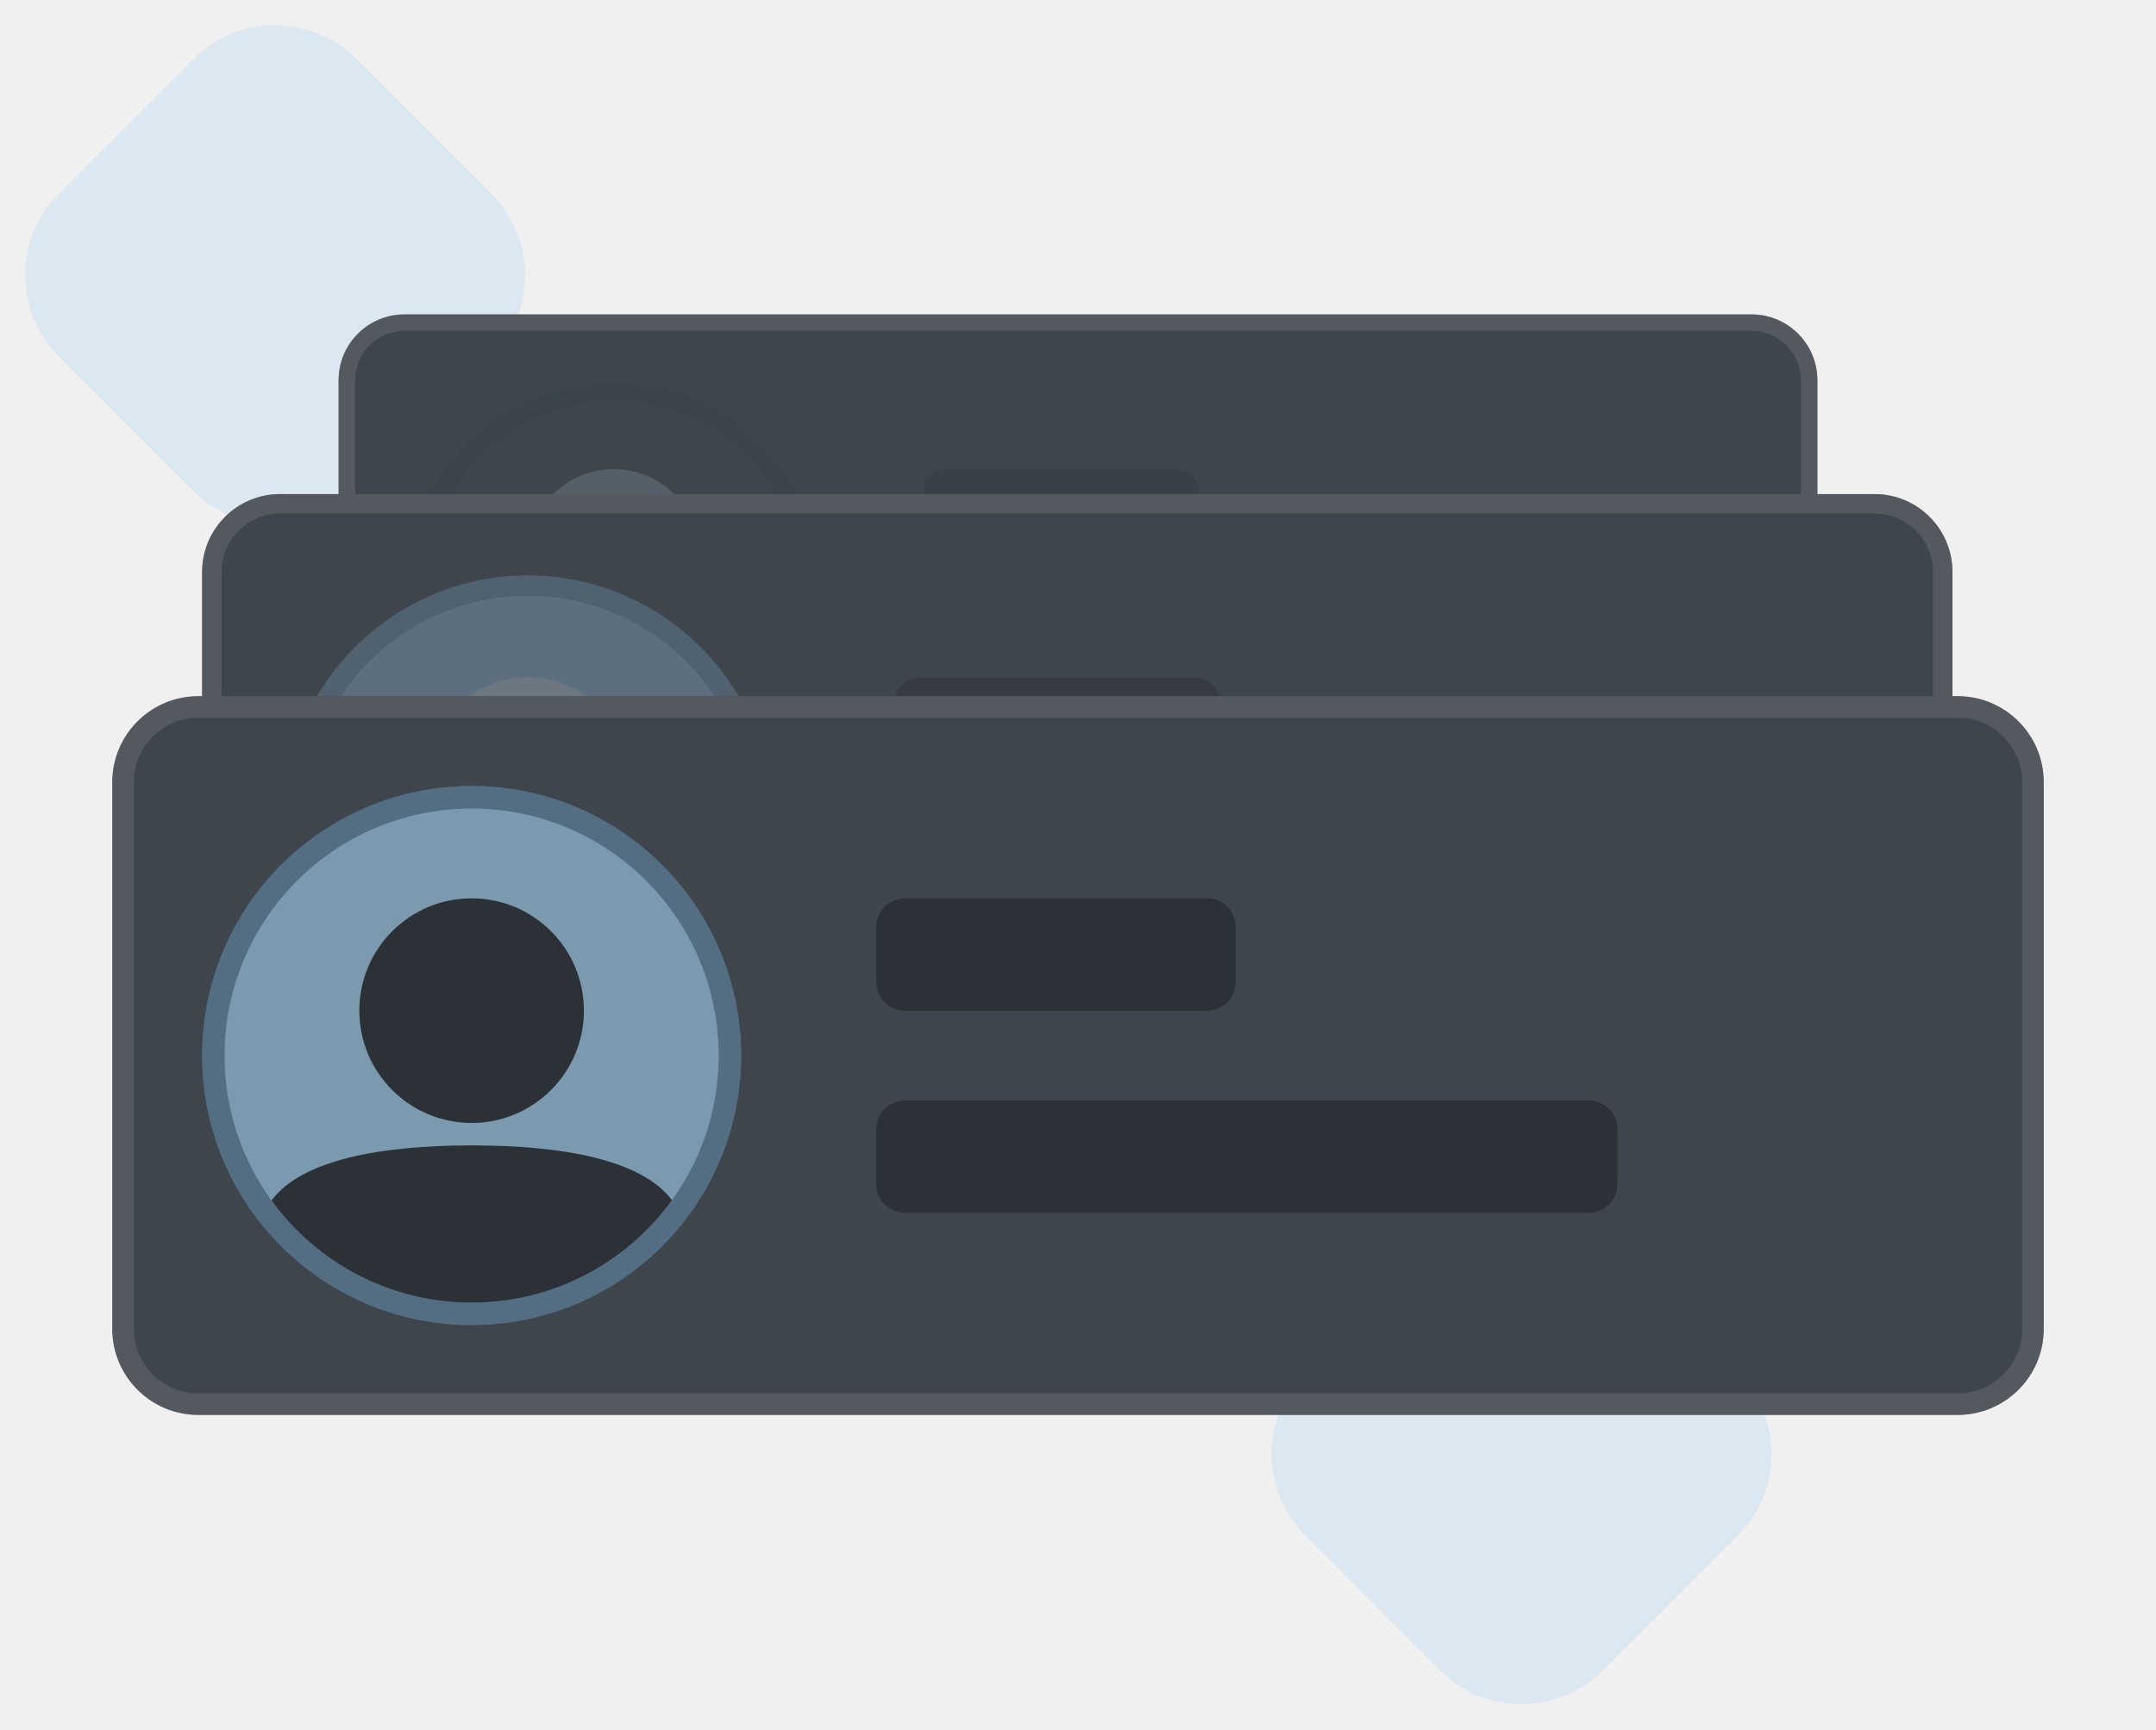
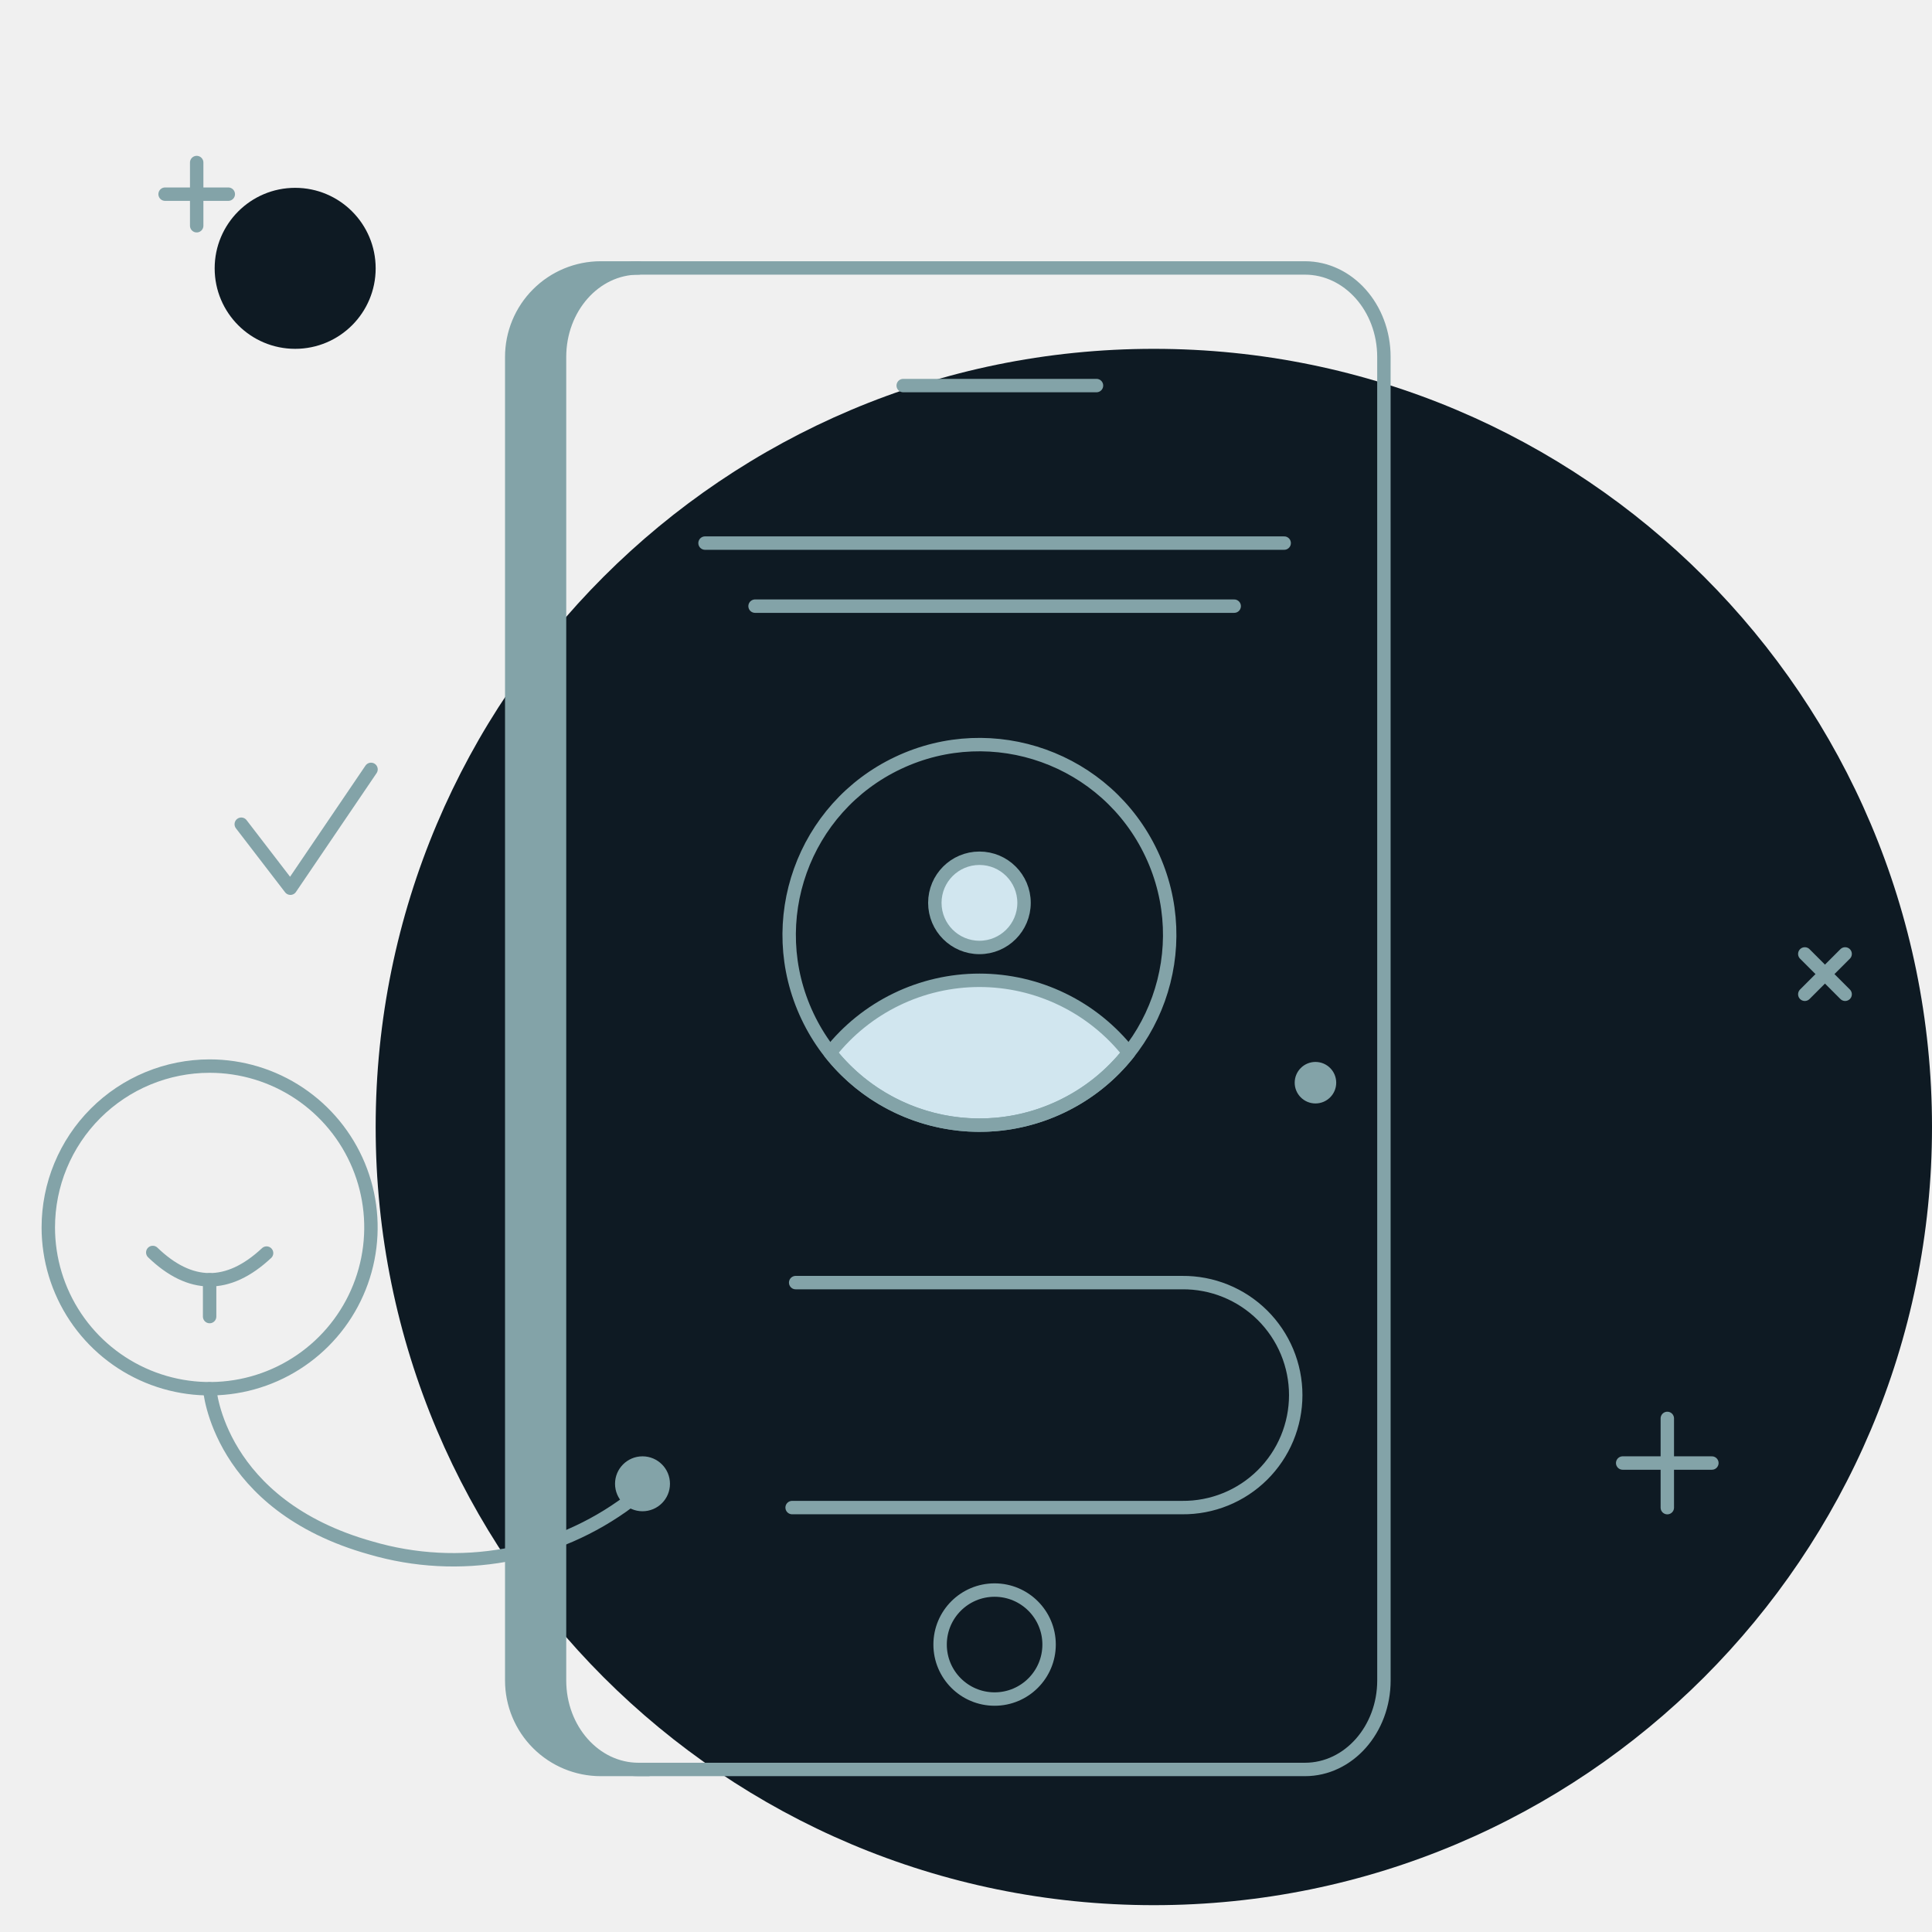
- <svg xmlns="http://www.w3.org/2000/svg" width="192" height="154" viewBox="0 0 192 154" fill="none">
-   <g clip-path="url(#clip0_1425_3559)">
-     <path d="M17.257 5.243C21.257 1.243 27.743 1.243 31.743 5.243L43.757 17.257C47.757 21.257 47.757 27.743 43.757 31.743L31.743 43.757C27.743 47.757 21.257 47.757 17.257 43.757L5.243 31.743C1.243 27.743 1.243 21.257 5.243 17.257L17.257 5.243Z" fill="#8BC4F5" fill-opacity="0.2" />
-     <path d="M128.257 110.243C132.257 106.243 138.743 106.243 142.743 110.243L154.757 122.257C158.757 126.257 158.757 132.743 154.757 136.743L142.743 148.757C138.743 152.757 132.257 152.757 128.257 148.757L116.243 136.743C112.243 132.743 112.243 126.257 116.243 122.257L128.257 110.243Z" fill="#8BC4F5" fill-opacity="0.2" />
-     <rect x="30.156" y="28" width="131.688" height="49" rx="5.866" fill="#3E454C" />
-     <g opacity="0.25">
-       <rect x="82.248" y="41.781" width="24.5" height="7.656" rx="1.955" fill="#2B3136" />
-       <rect x="82.248" y="55.562" width="50.531" height="7.656" rx="1.955" fill="#99AAB7" />
-     </g>
-     <g opacity="0.25">
-       <path fill-rule="evenodd" clip-rule="evenodd" d="M68.315 62.358C65.256 66.59 60.278 69.344 54.656 69.344C49.045 69.344 44.074 66.6 41.013 62.381C43.056 59.627 48.401 58.625 54.673 58.625C60.927 58.625 66.26 59.622 68.315 62.358Z" fill="#99AAB7" />
-       <circle cx="54.656" cy="49.438" r="7.656" fill="#99AAB7" />
-       <rect x="37.047" y="34.891" width="35.219" height="35.219" rx="17.609" stroke="#19293C" stroke-opacity="0.25" stroke-width="1.531" />
-     </g>
-     <rect x="30.89" y="28.733" width="130.221" height="47.533" rx="5.133" stroke="#686E73" stroke-opacity="0.5" stroke-width="1.466" />
-     <rect x="18" y="44" width="155.875" height="58" rx="6.943" fill="#3E454C" />
-     <g opacity="0.5">
-       <rect x="79.659" y="60.312" width="29" height="9.062" rx="2.314" fill="#2B3136" />
-       <rect x="79.659" y="76.625" width="59.812" height="9.062" rx="2.314" fill="#99AAB7" />
-     </g>
-     <g opacity="0.5">
-       <rect x="25.25" y="51.25" width="43.5" height="43.5" rx="21.75" fill="#7B99AF" />
-       <path fill-rule="evenodd" clip-rule="evenodd" d="M63.168 84.669C59.547 89.678 53.654 92.938 47.001 92.938C40.358 92.938 34.475 89.69 30.852 84.695C33.27 81.437 39.596 80.25 47.02 80.25C54.423 80.25 60.735 81.43 63.168 84.669Z" fill="#99AAB7" />
-       <circle cx="47" cy="69.375" r="9.062" fill="#99AAB7" />
-       <rect x="26.156" y="52.156" width="41.688" height="41.688" rx="20.844" stroke="#19293C" stroke-opacity="0.25" stroke-width="1.812" />
-     </g>
-     <rect x="18.868" y="44.868" width="154.139" height="56.264" rx="6.075" stroke="#686E73" stroke-opacity="0.5" stroke-width="1.736" />
-     <rect x="10" y="62" width="172" height="64" rx="7.662" fill="#3E454C" />
-     <rect x="78.038" y="80" width="32" height="10" rx="2.554" fill="#2B3136" />
-     <rect x="78.038" y="98" width="66" height="10" rx="2.554" fill="#2B3136" />
-     <rect x="18" y="70" width="48" height="48" rx="24" fill="#7B99AF" />
-     <path fill-rule="evenodd" clip-rule="evenodd" d="M59.841 106.876C55.845 112.403 49.343 116 42 116C34.671 116 28.18 112.416 24.181 106.906C26.85 103.309 33.831 102 42.022 102C50.191 102 57.156 103.302 59.841 106.876Z" fill="#2B3136" />
-     <circle cx="42" cy="90" r="10" fill="#2B3136" />
-     <rect x="19" y="71" width="46" height="46" rx="23" stroke="#0B1D32" stroke-opacity="0.35" stroke-width="2" />
-     <rect x="10.958" y="62.958" width="170.085" height="62.085" rx="6.704" stroke="#686E73" stroke-opacity="0.5" stroke-width="1.915" />
-   </g>
-   <defs>
-     <clipPath id="clip0_1425_3559">
-       <rect width="192" height="154" fill="white" />
-     </clipPath>
-   </defs>
+ <svg xmlns="http://www.w3.org/2000/svg" width="144" height="144" viewBox="0 0 144 144" fill="none">
+   <circle cx="86" cy="84" r="58" fill="#0E1A23" />
+   <circle cx="22" cy="20" r="6" transform="rotate(180 22 20)" fill="#0E1A23" />
+   <path fill-rule="evenodd" clip-rule="evenodd" d="M41.703 125.253V26.603C41.703 22.934 44.346 19.971 47.591 19.971H44.775C43.016 19.971 41.329 20.67 40.085 21.914C38.842 23.158 38.143 24.844 38.142 26.603V125.253C38.142 127.012 38.841 128.699 40.085 129.942C41.329 131.186 43.016 131.885 44.775 131.885H47.592C44.322 131.885 41.703 128.895 41.703 125.253Z" fill="#83A3A8" />
+   <path d="M47.592 19.971H44.775C43.016 19.971 41.329 20.67 40.085 21.914C38.841 23.157 38.142 24.844 38.142 26.603V125.253C38.142 127.012 38.841 128.699 40.085 129.942C41.329 131.186 43.016 131.885 44.775 131.885H48.324" stroke="#83A3A8" stroke-linecap="round" stroke-linejoin="round" />
+   <path d="M74.131 126.637C76.374 126.637 78.193 124.818 78.193 122.575C78.193 120.332 76.374 118.514 74.131 118.514C71.888 118.514 70.07 120.332 70.07 122.575C70.07 124.818 71.888 126.637 74.131 126.637Z" stroke="#83A3A8" stroke-linecap="round" stroke-linejoin="round" />
+   <path d="M103.148 26.603C103.148 22.942 100.511 19.971 97.259 19.971H47.592C44.324 19.971 41.704 22.96 41.704 26.603V125.253C41.704 128.914 44.341 131.885 47.592 131.885H97.261C100.528 131.885 103.15 128.897 103.15 125.253L103.148 26.603Z" stroke="#83A3A8" stroke-linecap="round" stroke-linejoin="round" />
+   <path d="M67.32 28.738H81.726" stroke="#83A3A8" stroke-linecap="round" stroke-linejoin="round" />
+   <path d="M59.04 112.366H88.114C89.221 112.376 90.32 112.167 91.346 111.75C92.372 111.334 93.306 110.718 94.093 109.938C94.879 109.158 95.504 108.231 95.93 107.209C96.356 106.186 96.576 105.09 96.576 103.982C96.576 102.874 96.356 101.778 95.93 100.755C95.504 99.733 94.879 98.806 94.093 98.026C93.306 97.247 92.372 96.63 91.346 96.214C90.32 95.797 89.221 95.588 88.114 95.598H59.304" stroke="#83A3A8" stroke-linecap="round" stroke-linejoin="round" />
+   <path fill-rule="evenodd" clip-rule="evenodd" d="M61.872 78.463C63.198 76.782 64.889 75.421 66.817 74.487C68.744 73.552 70.859 73.066 73.001 73.066C75.143 73.066 77.258 73.552 79.185 74.487C81.113 75.421 82.803 76.782 84.13 78.463C82.803 80.145 81.113 81.505 79.185 82.44C77.258 83.375 75.143 83.861 73.001 83.861C70.859 83.861 68.744 83.375 66.817 82.44C64.889 81.505 63.198 80.145 61.872 78.463Z" fill="#D1E6EF" />
+   <path d="M73.001 70.618C74.838 70.618 76.326 69.129 76.326 67.293C76.326 65.457 74.838 63.969 73.001 63.969C71.166 63.969 69.677 65.457 69.677 67.293C69.677 69.129 71.166 70.618 73.001 70.618Z" fill="#D1E6EF" />
+   <path d="M79.06 82.501C86.139 79.155 89.166 70.703 85.82 63.623C82.475 56.543 74.023 53.515 66.943 56.861C59.863 60.207 56.836 68.659 60.182 75.739C63.527 82.819 71.979 85.846 79.06 82.501Z" stroke="#83A3A8" stroke-linecap="round" stroke-linejoin="round" />
+   <path d="M61.872 78.463C63.198 76.782 64.889 75.421 66.817 74.487C68.744 73.552 70.859 73.066 73.001 73.066C75.143 73.066 77.258 73.552 79.185 74.487C81.113 75.421 82.803 76.782 84.13 78.463C82.803 80.145 81.113 81.505 79.185 82.44C77.258 83.375 75.143 83.861 73.001 83.861C70.859 83.861 68.744 83.375 66.817 82.44C64.889 81.505 63.198 80.145 61.872 78.463Z" stroke="#83A3A8" stroke-linecap="round" stroke-linejoin="round" />
+   <path d="M73.001 70.618C74.838 70.618 76.326 69.129 76.326 67.293C76.326 65.457 74.838 63.969 73.001 63.969C71.166 63.969 69.677 65.457 69.677 67.293C69.677 69.129 71.166 70.618 73.001 70.618Z" stroke="#83A3A8" stroke-linecap="round" stroke-linejoin="round" />
+   <path d="M98.047 82.245C98.901 82.245 99.594 81.552 99.594 80.698C99.594 79.843 98.901 79.15 98.047 79.15C97.192 79.15 96.499 79.843 96.499 80.698C96.499 81.552 97.192 82.245 98.047 82.245Z" fill="#83A3A8" />
+   <path d="M15.624 79.46C18.002 79.46 20.327 80.165 22.304 81.487C24.281 82.808 25.822 84.686 26.733 86.882C27.643 89.08 27.881 91.497 27.417 93.829C26.954 96.162 25.809 98.304 24.127 99.986C22.446 101.667 20.304 102.813 17.972 103.277C15.639 103.742 13.222 103.503 11.025 102.594C8.828 101.685 6.949 100.144 5.628 98.167C4.306 96.19 3.601 93.865 3.6 91.487C3.6 89.908 3.91 88.344 4.515 86.885C5.119 85.426 6.004 84.1 7.121 82.983C8.237 81.867 9.563 80.98 11.022 80.376C12.481 79.772 14.045 79.46 15.624 79.46Z" stroke="#83A3A8" stroke-linecap="round" stroke-linejoin="round" />
+   <path d="M15.628 103.514C15.628 103.514 16.241 112.19 27.652 115.378C30.909 116.33 34.342 116.512 37.681 115.908C41.02 115.304 44.172 113.931 46.889 111.899" stroke="#83A3A8" stroke-linecap="round" stroke-linejoin="round" />
+   <path d="M47.889 112.14C48.743 112.14 49.436 111.448 49.436 110.593C49.436 109.739 48.743 109.046 47.889 109.046C47.034 109.046 46.341 109.739 46.341 110.593C46.341 111.448 47.034 112.14 47.889 112.14Z" fill="#83A3A8" />
+   <path d="M47.889 112.14C48.743 112.14 49.436 111.448 49.436 110.593C49.436 109.739 48.743 109.046 47.889 109.046C47.034 109.046 46.341 109.739 46.341 110.593C46.341 111.448 47.034 112.14 47.889 112.14Z" stroke="#83A3A8" stroke-linecap="round" stroke-linejoin="round" />
+   <path d="M11.386 93.352C14.162 96.028 16.988 96.088 19.869 93.397" stroke="#83A3A8" stroke-linecap="round" stroke-linejoin="round" />
+   <path d="M15.624 98.129V95.385" stroke="#83A3A8" stroke-linecap="round" stroke-linejoin="round" />
+   <path d="M17.982 61.433L21.645 66.201L27.654 57.345" stroke="#83A3A8" stroke-linecap="round" stroke-linejoin="round" />
+   <path d="M14.66 12.115V16.825" stroke="#83A3A8" stroke-linecap="round" stroke-linejoin="round" />
+   <path d="M17.015 14.472H12.305" stroke="#83A3A8" stroke-linecap="round" stroke-linejoin="round" />
+   <path d="M124.272 105.721V112.37" stroke="#83A3A8" stroke-linecap="round" stroke-linejoin="round" />
+   <path d="M127.593 109.046H120.945" stroke="#83A3A8" stroke-linecap="round" stroke-linejoin="round" />
+   <path d="M137.526 71.1L134.519 74.107" stroke="#83A3A8" stroke-linecap="round" stroke-linejoin="round" />
+   <path d="M137.526 74.107L134.519 71.1" stroke="#83A3A8" stroke-linecap="round" stroke-linejoin="round" />
+   <path d="M52.549 40.479H95.715" stroke="#83A3A8" stroke-linecap="round" stroke-linejoin="round" />
+   <path d="M56.278 45.179H91.99" stroke="#83A3A8" stroke-linecap="round" stroke-linejoin="round" />
</svg>
